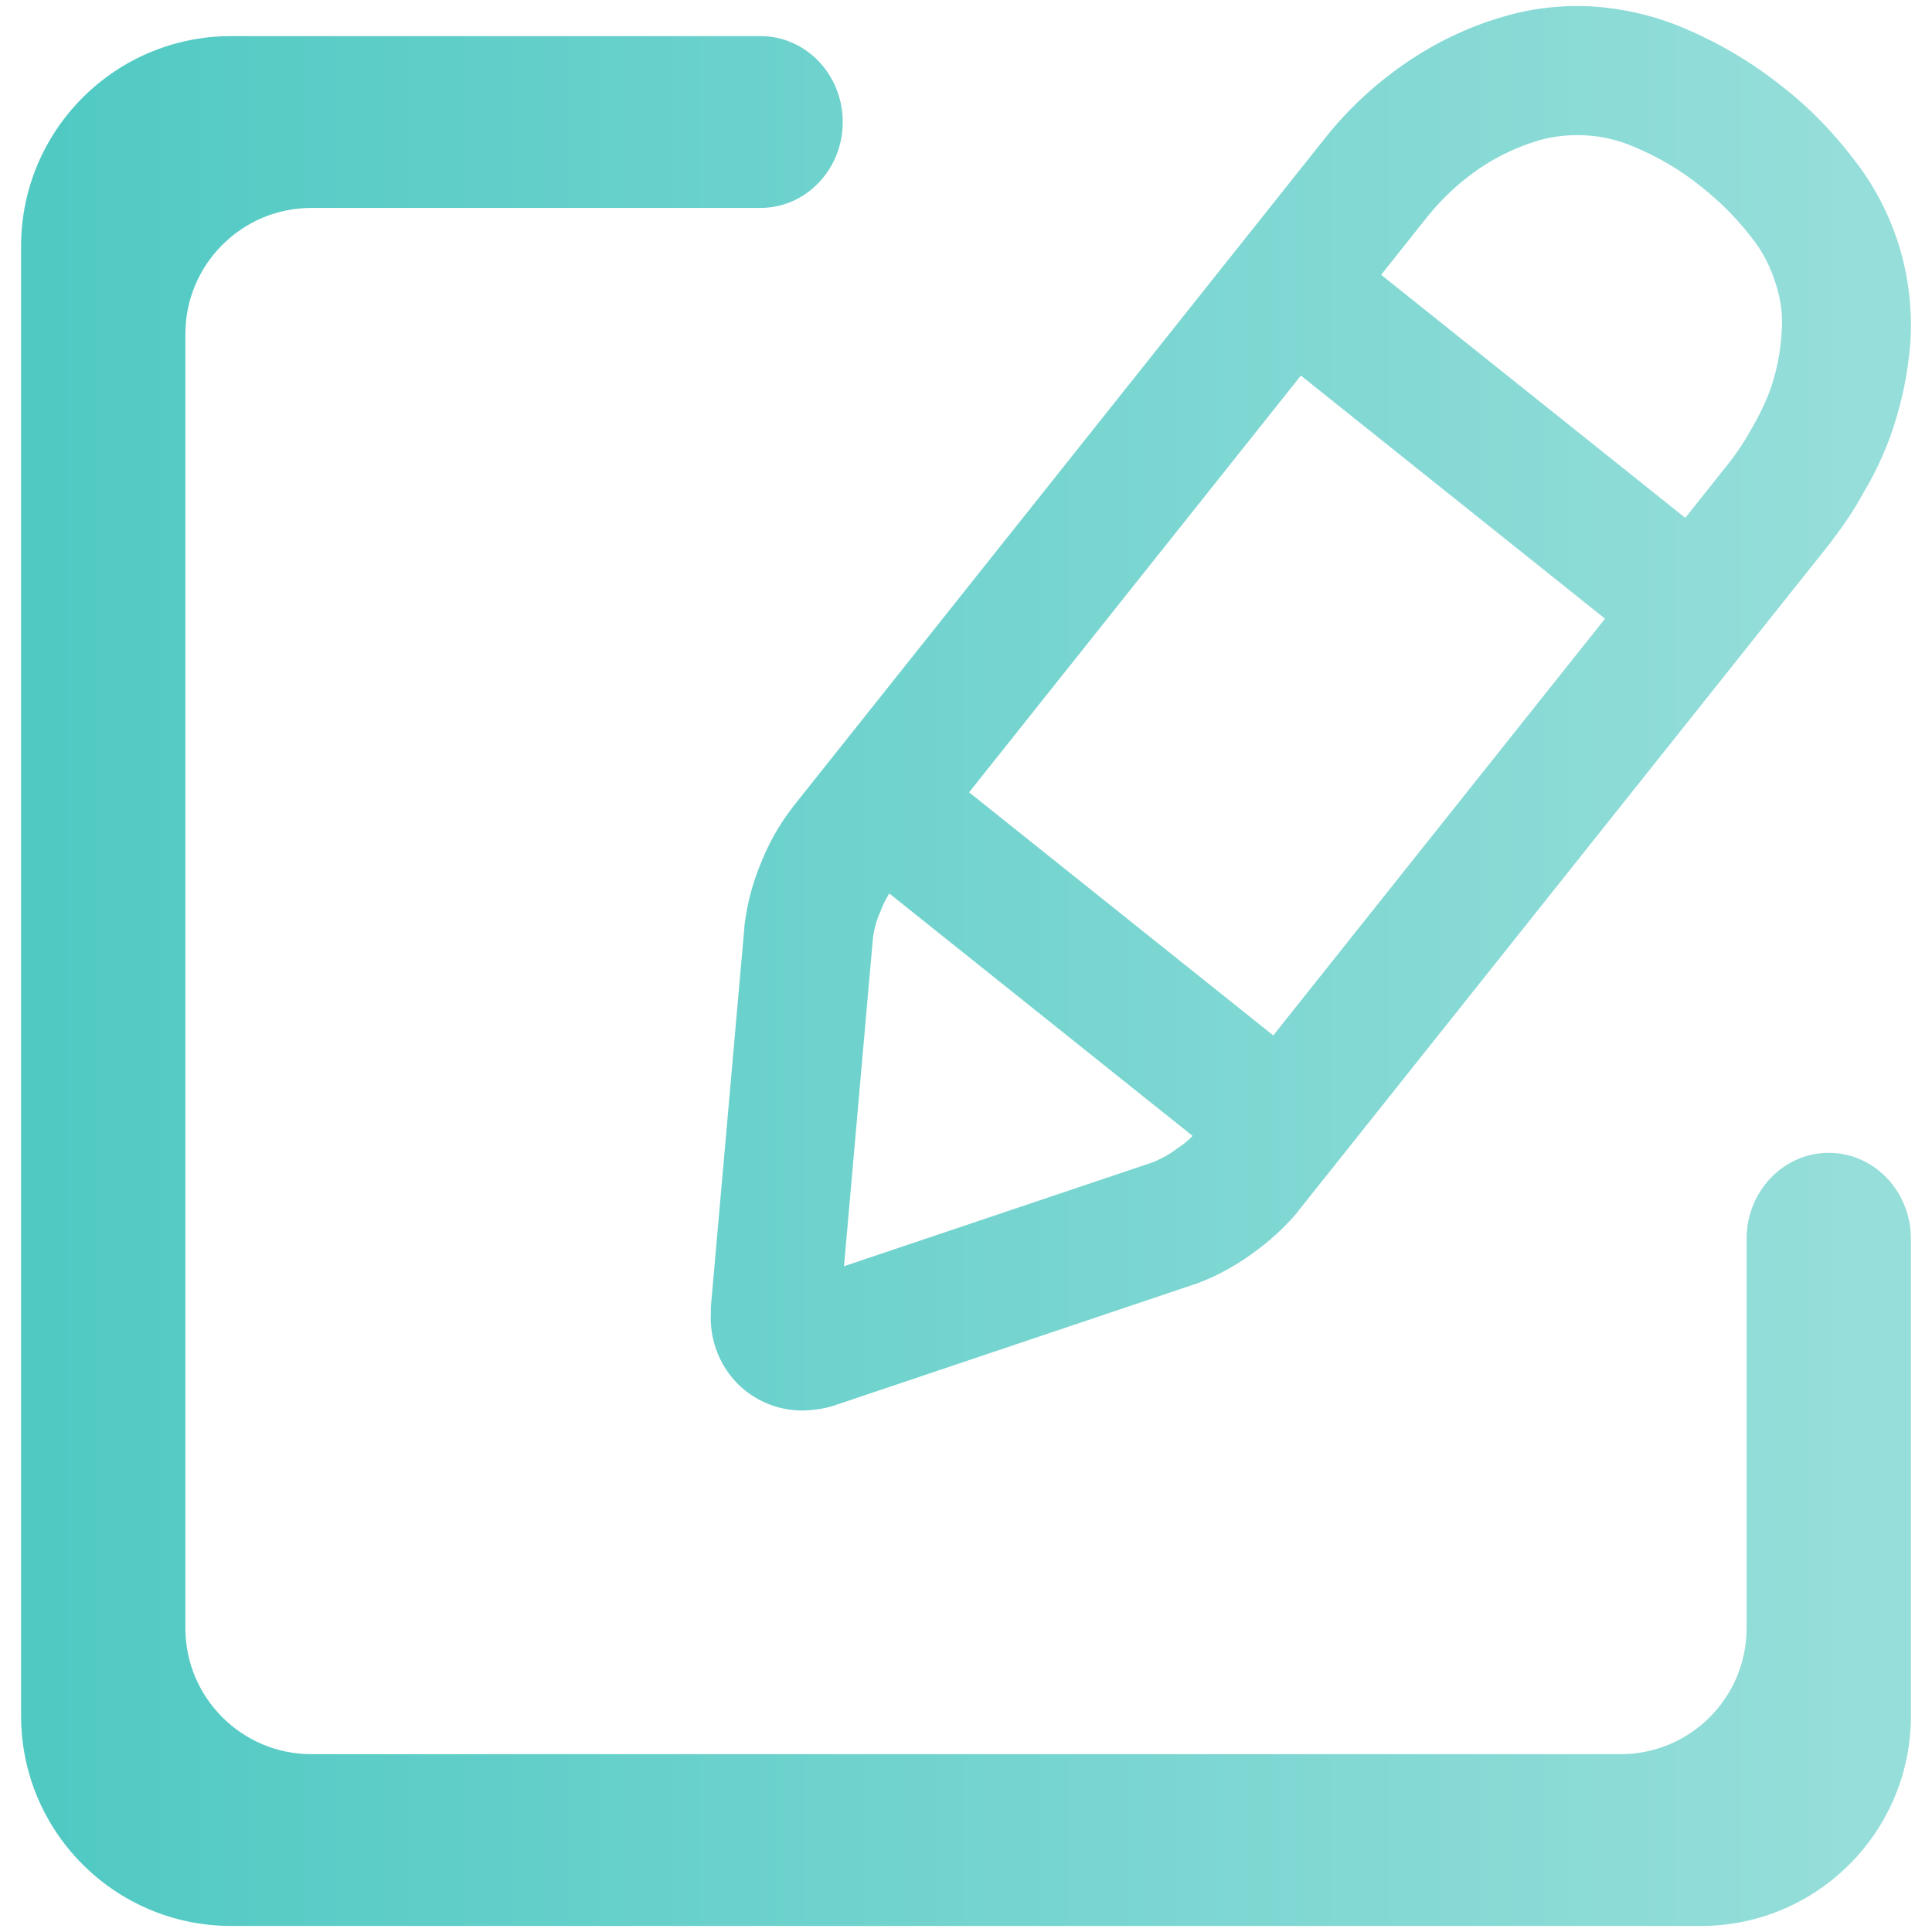
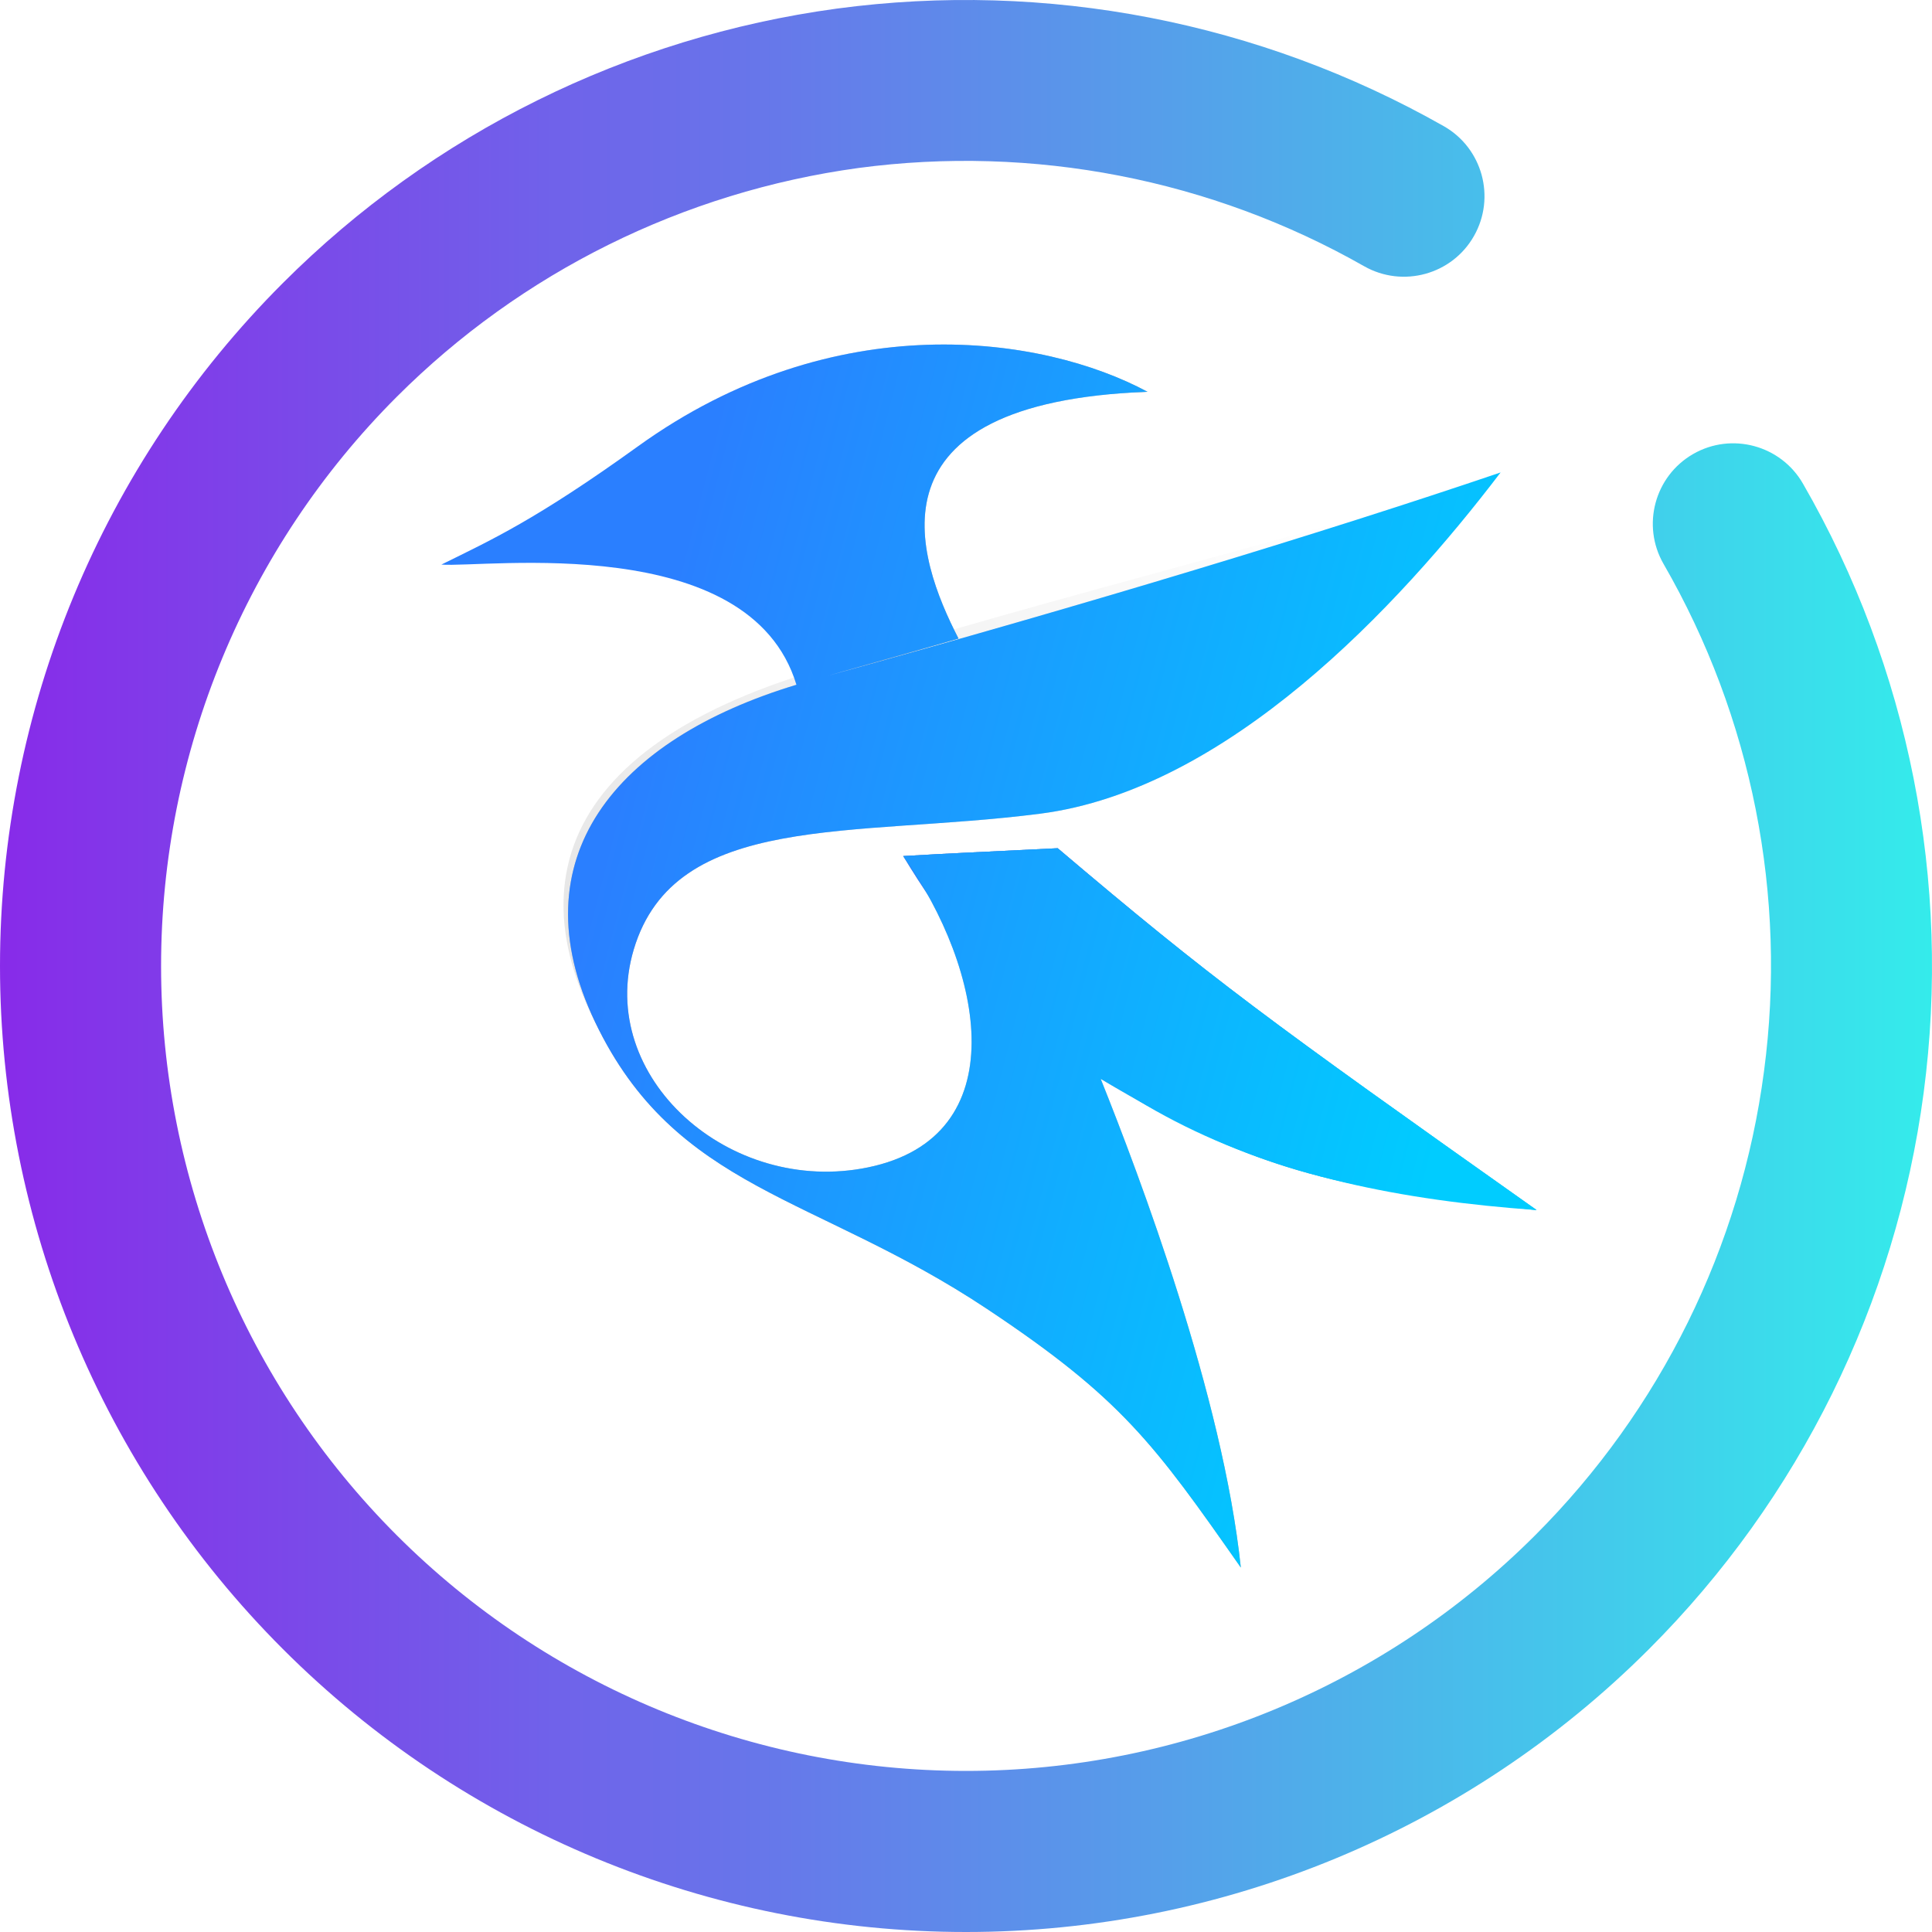
<svg xmlns="http://www.w3.org/2000/svg" style="isolation:isolate" viewBox="0 0 48 48" width="48pt" height="48pt">
-   <linearGradient id="_lgradient_0" x1="0" y1="0.5" x2="1" y2="0.5" gradientTransform="matrix(46.953,0,0,47.7,0.524,0.15)" gradientUnits="userSpaceOnUse">
-     <stop offset="0%" stop-opacity="1" style="stop-color:rgb(80,201,195)" />
-     <stop offset="98.333%" stop-opacity="1" style="stop-color:rgb(150,222,218)" />
+   <linearGradient id="_lgradient_0" x1="0" y1="0.5" x2="1" y2="0.5" gradientTransform="matrix(48,0,0,48,0,0)" gradientUnits="userSpaceOnUse">
+     <stop offset="0%" stop-opacity="1" style="stop-color:rgb(136,42,233)" />
+     <stop offset="100%" stop-opacity="1" style="stop-color:rgb(52,236,235)" />
  </linearGradient>
-   <path d=" M 24.077 19.685 L 32.32 9.331 L 32.32 9.331 L 39.876 15.371 L 31.634 25.725 L 24.077 19.685 L 24.077 19.685 Z  M 22.095 22.198 C 22.001 22.348 21.921 22.507 21.866 22.666 C 21.77 22.879 21.706 23.114 21.684 23.349 L 20.969 31.459 L 20.969 31.459 L 28.61 28.887 C 28.834 28.802 29.047 28.684 29.229 28.546 C 29.375 28.453 29.51 28.344 29.63 28.222 L 22.095 22.198 L 22.095 22.198 Z  M 34.314 6.827 L 35.45 5.4 C 35.834 4.92 36.293 4.493 36.805 4.152 C 37.243 3.863 37.723 3.639 38.225 3.49 C 38.598 3.383 38.993 3.341 39.377 3.362 C 39.804 3.383 40.209 3.479 40.604 3.65 C 41.191 3.896 41.757 4.226 42.258 4.632 C 42.76 5.027 43.208 5.485 43.592 5.998 C 43.838 6.329 44.019 6.713 44.136 7.107 C 44.254 7.481 44.296 7.876 44.264 8.26 C 44.232 8.794 44.126 9.316 43.934 9.807 C 43.816 10.095 43.677 10.384 43.517 10.65 C 43.368 10.928 43.197 11.184 43.005 11.44 L 41.87 12.866 L 34.314 6.827 L 34.314 6.827 L 34.314 6.827 Z  M 17.661 32.473 L 18.494 23.039 C 18.494 23.029 18.494 23.018 18.494 23.007 C 18.558 22.485 18.686 21.972 18.889 21.481 C 19.081 20.991 19.337 20.521 19.657 20.105 C 19.668 20.094 19.668 20.084 19.678 20.073 L 32.942 3.405 C 33.54 2.658 34.244 2.017 35.045 1.484 C 35.738 1.025 36.507 0.662 37.307 0.427 C 38.043 0.203 38.801 0.118 39.569 0.161 C 40.359 0.214 41.127 0.395 41.853 0.705 C 42.706 1.068 43.507 1.537 44.232 2.113 C 44.969 2.679 45.609 3.351 46.164 4.098 C 46.633 4.728 46.986 5.443 47.21 6.2 C 47.423 6.937 47.508 7.705 47.466 8.473 C 47.402 9.327 47.22 10.159 46.921 10.96 C 46.751 11.397 46.548 11.824 46.303 12.23 C 46.078 12.646 45.822 13.03 45.534 13.403 C 45.534 13.414 45.524 13.414 45.524 13.425 L 32.259 30.082 C 32.249 30.093 32.238 30.104 32.238 30.114 C 31.897 30.52 31.502 30.872 31.075 31.171 C 30.648 31.48 30.179 31.726 29.688 31.907 C 29.677 31.907 29.666 31.907 29.645 31.918 L 20.799 34.895 C 20.532 34.991 20.254 35.034 19.966 35.044 C 19.326 35.055 18.696 34.788 18.259 34.308 C 17.843 33.849 17.629 33.241 17.661 32.622 C 17.661 32.622 17.661 32.611 17.661 32.611 L 17.661 32.473 L 17.661 32.473 L 17.661 32.473 L 17.661 32.473 Z  M 43.394 30.776 L 43.394 30.776 C 43.394 29.598 44.308 28.642 45.435 28.642 L 45.435 28.642 C 46.562 28.642 47.476 29.598 47.476 30.776 L 47.476 30.776 L 47.476 42.632 C 47.476 45.512 45.138 47.85 42.258 47.85 L 5.742 47.85 C 2.862 47.85 0.524 45.512 0.524 42.632 L 0.524 6.115 C 0.524 3.235 2.862 0.897 5.742 0.897 L 18.896 0.897 L 18.896 0.897 C 20.023 0.897 20.938 1.854 20.938 3.031 L 20.938 3.031 C 20.938 4.209 20.023 5.166 18.896 5.166 L 18.896 5.166 L 7.737 5.166 C 6.009 5.166 4.606 6.569 4.606 8.297 L 4.606 40.451 C 4.606 42.179 6.009 43.582 7.737 43.582 L 40.263 43.582 C 41.991 43.582 43.394 42.179 43.394 40.451 L 43.394 30.776 Z " fill-rule="evenodd" fill="url(#_lgradient_0)" />
+   <path d=" M 41.33 14.01 L 41.33 14.01 C 40.78 13.054 41.109 11.831 42.065 11.28 L 42.065 11.28 C 43.021 10.73 44.244 11.06 44.794 12.016 L 44.794 12.016 C 47.432 16.591 48.485 21.915 47.793 27.148 C 47.1 32.38 44.703 37.238 40.969 40.971 C 36.472 45.469 30.363 48 23.999 48 C 17.635 48 11.526 45.469 7.029 40.971 C 2.531 36.474 0 30.365 0 24.001 C 0 17.637 2.531 11.528 7.029 7.031 C 10.748 3.311 15.584 0.921 20.789 0.214 C 26 -0.486 31.296 0.54 35.871 3.135 L 35.871 3.135 C 36.831 3.681 37.166 4.904 36.62 5.864 L 36.62 5.864 C 36.075 6.824 34.851 7.159 33.891 6.614 L 33.891 6.614 C 30.087 4.45 25.668 3.594 21.326 4.174 C 16.984 4.768 12.954 6.762 9.857 9.859 C 6.109 13.607 4.002 18.698 4.002 24.001 C 4.002 29.304 6.109 34.395 9.857 38.143 C 13.604 41.891 18.696 43.998 23.999 43.998 C 29.302 43.998 34.393 41.891 38.141 38.143 C 41.252 35.032 43.253 30.98 43.826 26.617 C 44.406 22.262 43.529 17.821 41.33 14.01 Z " fill="url(#_lgradient_0)" />
+   <linearGradient id="_lgradient_1" x1="0.094" y1="0.905" x2="1.005" y2="0.367" gradientTransform="matrix(23.282,0,0,15.625,14,11.738)" gradientUnits="userSpaceOnUse">
+     <stop offset="0%" stop-opacity="1" style="stop-color:rgb(230,230,230)" />
+     <stop offset="100%" stop-opacity="1" style="stop-color:rgb(255,255,255)" />
+   </linearGradient>
+   <path d=" M 16.063 27.363 C 12.594 22.922 13.235 18.851 20.026 16.736 C 26.728 14.649 32.762 13.272 37.282 11.738 C 25.085 16.36 9.811 19.448 16.063 27.363 Z " fill="url(#_lgradient_1)" />
+   <linearGradient id="_lgradient_2" x1="0.262" y1="0.007" x2="0.16" y2="0.871" gradientTransform="matrix(8.803,0,0,7.816,19.705,8.851)" gradientUnits="userSpaceOnUse">
+     <stop offset="0%" stop-opacity="1" style="stop-color:rgb(204,204,204)" />
+     <stop offset="100%" stop-opacity="1" style="stop-color:rgb(179,179,179)" />
+   </linearGradient>
+   <path d=" M 28.508 9.734 C 21.42 10.002 22.77 13.842 23.814 15.865 C 22.987 16.104 22.091 16.376 20.985 16.667 C 16.524 8.762 24.867 7.734 28.508 9.734 Z " fill="url(#_lgradient_2)" />
+   <linearGradient id="_lgradient_3" x1="0.331" y1="0.716" x2="0.978" y2="0.552" gradientTransform="matrix(17.541,0,0,5.467,10.966,8.56)" gradientUnits="userSpaceOnUse">
+     <stop offset="0%" stop-opacity="1" style="stop-color:rgb(255,255,255)" />
+     <stop offset="100%" stop-opacity="1" style="stop-color:rgb(179,179,179)" />
+   </linearGradient>
+   <path d=" M 10.966 14.027 C 12.197 13.419 13.31 12.918 15.848 11.09 C 20.738 7.567 25.915 8.335 28.508 9.734 C 21.42 10.002 22.333 11.406 22.307 12.507 C 17.598 11.52 16.223 12.863 10.966 14.027 Z " fill="url(#_lgradient_3)" />
+   <linearGradient id="_lgradient_4" x1="0.091" y1="0.013" x2="0.085" y2="0.554" gradientTransform="matrix(15.737,0,0,8.99,22.44,21.074)" gradientUnits="userSpaceOnUse">
+     <stop offset="0%" stop-opacity="1" style="stop-color:rgb(179,179,179)" />
+     <stop offset="100%" stop-opacity="1" style="stop-color:rgb(255,255,255)" />
+   </linearGradient>
+   <path d=" M 22.44 21.269 C 23.97 21.181 23.685 21.204 26.278 21.074 C 30.143 24.35 31.424 25.284 38.177 30.064 C 31.39 29.582 26.254 27.591 22.44 21.269 L 22.44 21.269 Z " fill="url(#_lgradient_4)" />
+   <linearGradient id="_lgradient_5" x1="0.963" y1="0" x2="0.471" y2="0.789" gradientTransform="matrix(24.064,0,0,27.208,14.113,11.738)" gradientUnits="userSpaceOnUse">
+     <stop offset="0%" stop-opacity="1" style="stop-color:rgb(255,255,255)" />
+     <stop offset="100%" stop-opacity="1" style="stop-color:rgb(179,179,179)" />
+   </linearGradient>
+   <path d=" M 37.282 11.738 C 34.73 15.09 30.486 19.62 25.842 20.216 C 21.198 20.813 16.771 20.152 15.745 23.591 C 14.801 26.759 18.123 29.716 21.568 29.003 C 25.248 28.242 24.454 24.094 22.44 21.269 C 23.97 21.181 23.685 21.204 26.278 21.074 C 30.143 24.35 31.424 25.284 38.177 30.064 C 32.973 29.522 31.079 29.025 27.347 26.805 C 28.314 29.218 30.381 34.696 30.828 38.946 C 28.676 35.87 27.86 34.739 24.523 32.52 C 20.25 29.678 16.789 29.581 14.786 25.394 C 12.788 21.215 15.433 18.204 20.167 16.901 C 26.933 15.038 32.762 13.272 37.282 11.738 L 37.282 11.738 Z " fill="url(#_lgradient_5)" />
+   <linearGradient id="_lgradient_6" x1="0.136" y1="0.068" x2="0.796" y2="0.518" gradientTransform="matrix(15.737,0,0,8.99,22.44,21.074)" gradientUnits="userSpaceOnUse">
+     <stop offset="0%" stop-opacity="1" style="stop-color:rgb(42,127,255)" />
+     <stop offset="100%" stop-opacity="1" style="stop-color:rgb(0,204,255)" />
+   </linearGradient>
+   <path d=" M 22.44 21.269 C 23.97 21.181 23.685 21.204 26.278 21.074 C 30.143 24.35 31.424 25.284 38.177 30.064 C 31.39 29.582 26.254 27.591 22.44 21.269 L 22.44 21.269 Z " fill="url(#_lgradient_6)" />
+   <linearGradient id="_lgradient_7" x1="0.949" y1="0.51" x2="0.177" y2="0.287" gradientTransform="matrix(27.211,0,0,30.386,10.966,8.56)" gradientUnits="userSpaceOnUse">
+     <stop offset="0%" stop-opacity="1" style="stop-color:rgb(0,204,255)" />
+     <stop offset="98.75%" stop-opacity="1" style="stop-color:rgb(42,127,255)" />
+   </linearGradient>
+   <path d=" M 19.787 17.013 C 15.292 18.37 12.842 21.329 14.786 25.394 C 16.789 29.581 20.25 29.678 24.523 32.52 C 27.86 34.739 28.676 35.87 30.828 38.946 C 30.381 34.696 28.314 29.218 27.347 26.805 C 31.079 29.025 32.973 29.522 38.177 30.064 C 31.424 25.284 30.143 24.35 26.278 21.074 C 23.685 21.204 23.97 21.181 22.44 21.269 C 24.454 24.094 25.248 28.242 21.568 29.003 C 18.123 29.716 14.801 26.759 15.745 23.591 C 16.771 20.152 21.198 20.813 25.842 20.216 C 30.486 19.62 34.73 15.09 37.282 11.738 L 37.282 11.738 C 32.85 13.242 27.158 14.969 20.552 16.793 C 21.32 16.57 22.794 16.16 23.814 15.865 C 22.77 13.842 21.42 10.002 28.508 9.734 C 25.915 8.335 20.738 7.567 15.848 11.09 C 13.31 12.918 12.197 13.419 10.966 14.027 C 12.063 14.11 18.626 13.18 19.787 17.013 Z " fill-rule="evenodd" fill="url(#_lgradient_7)" />
</svg>
